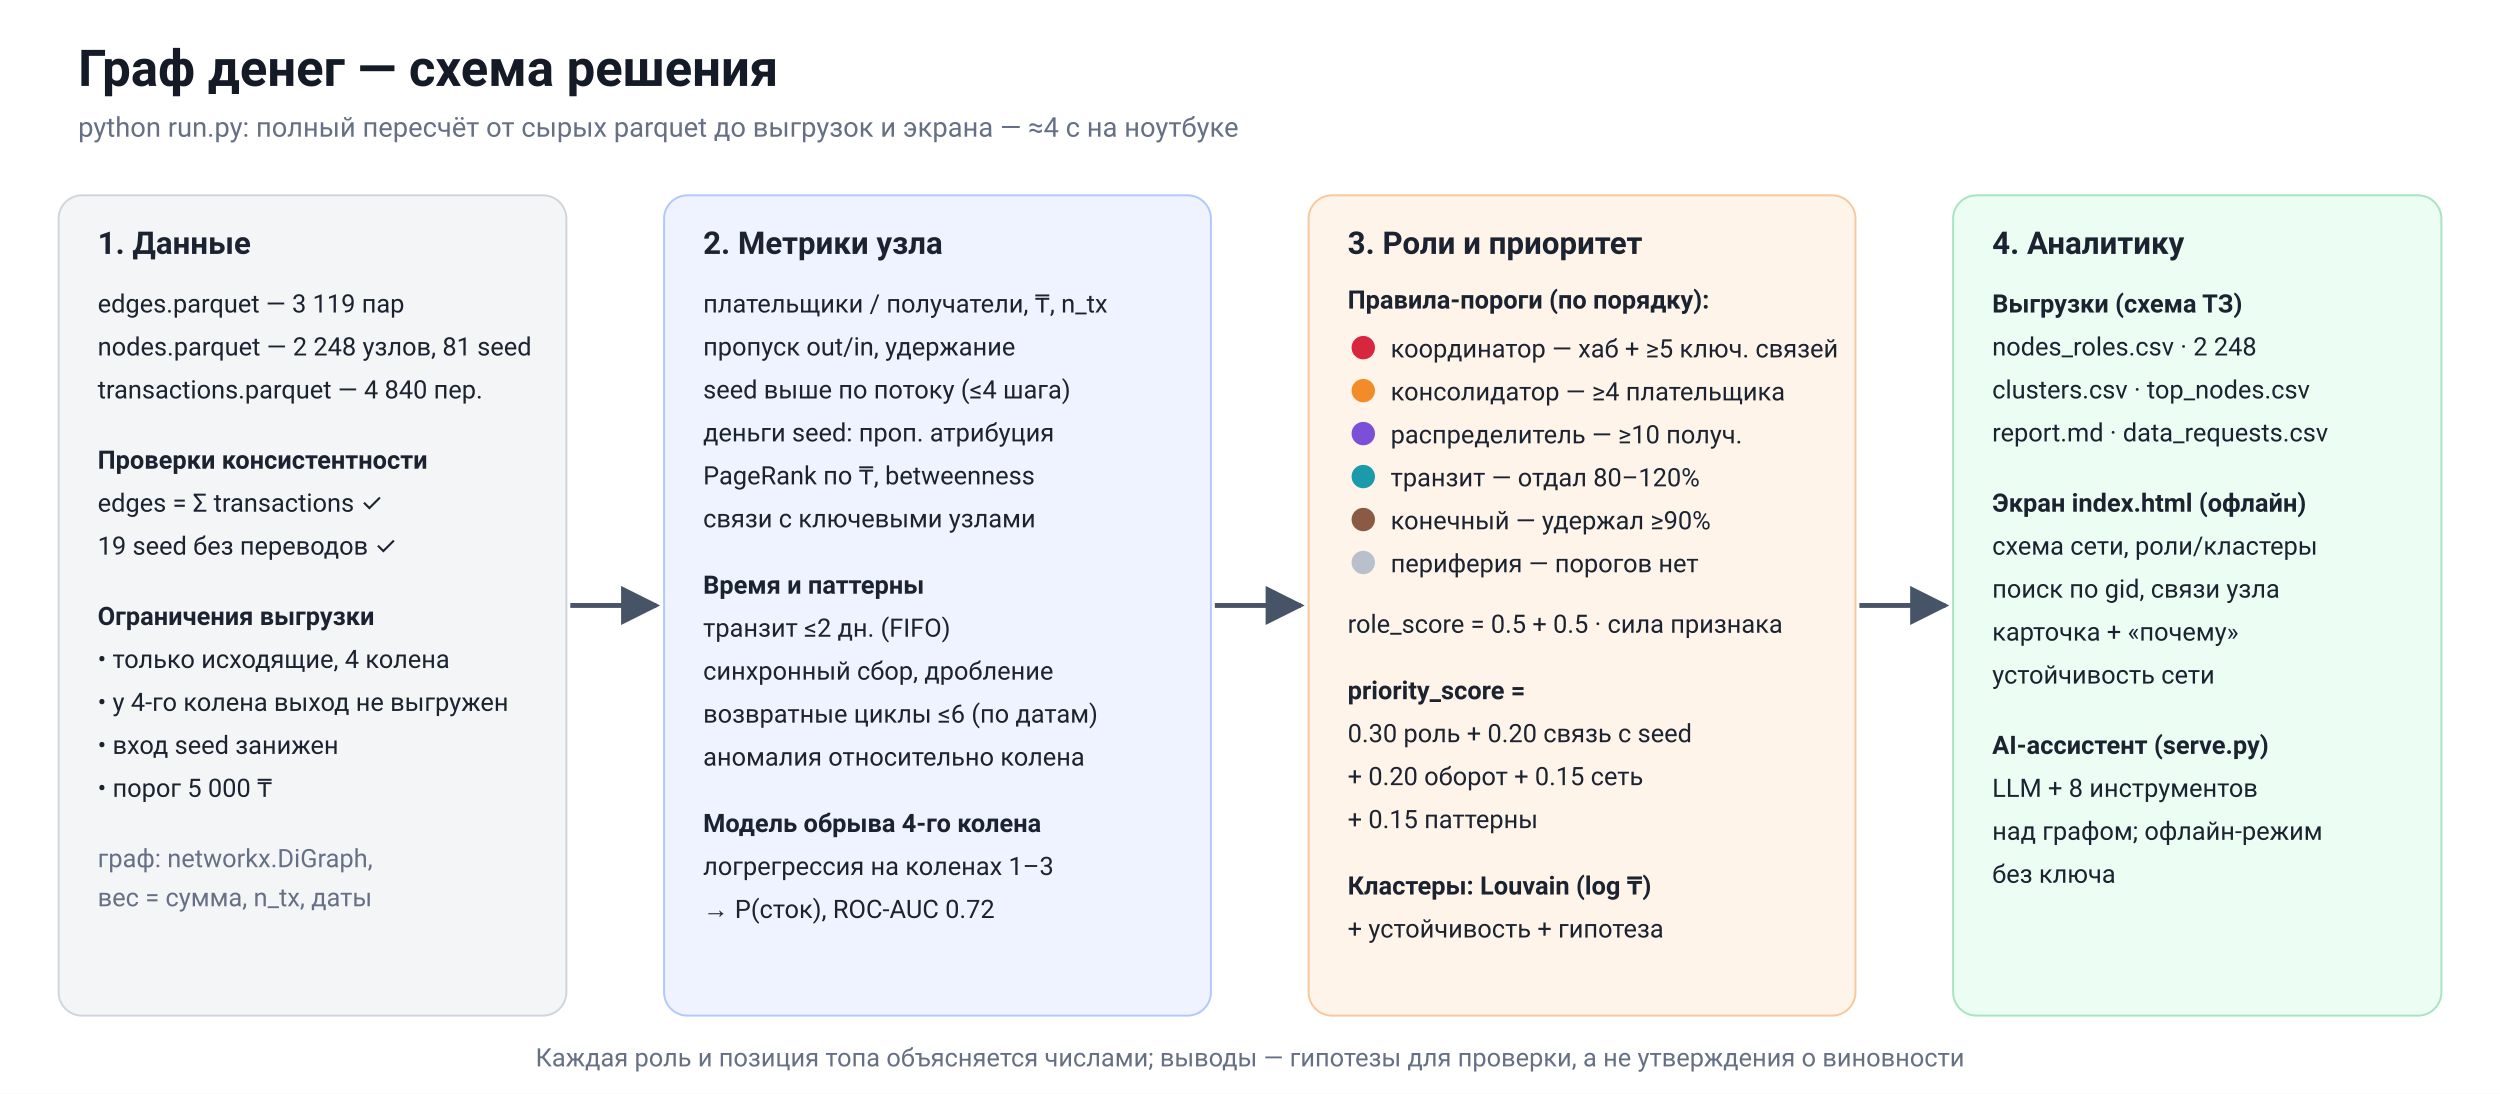
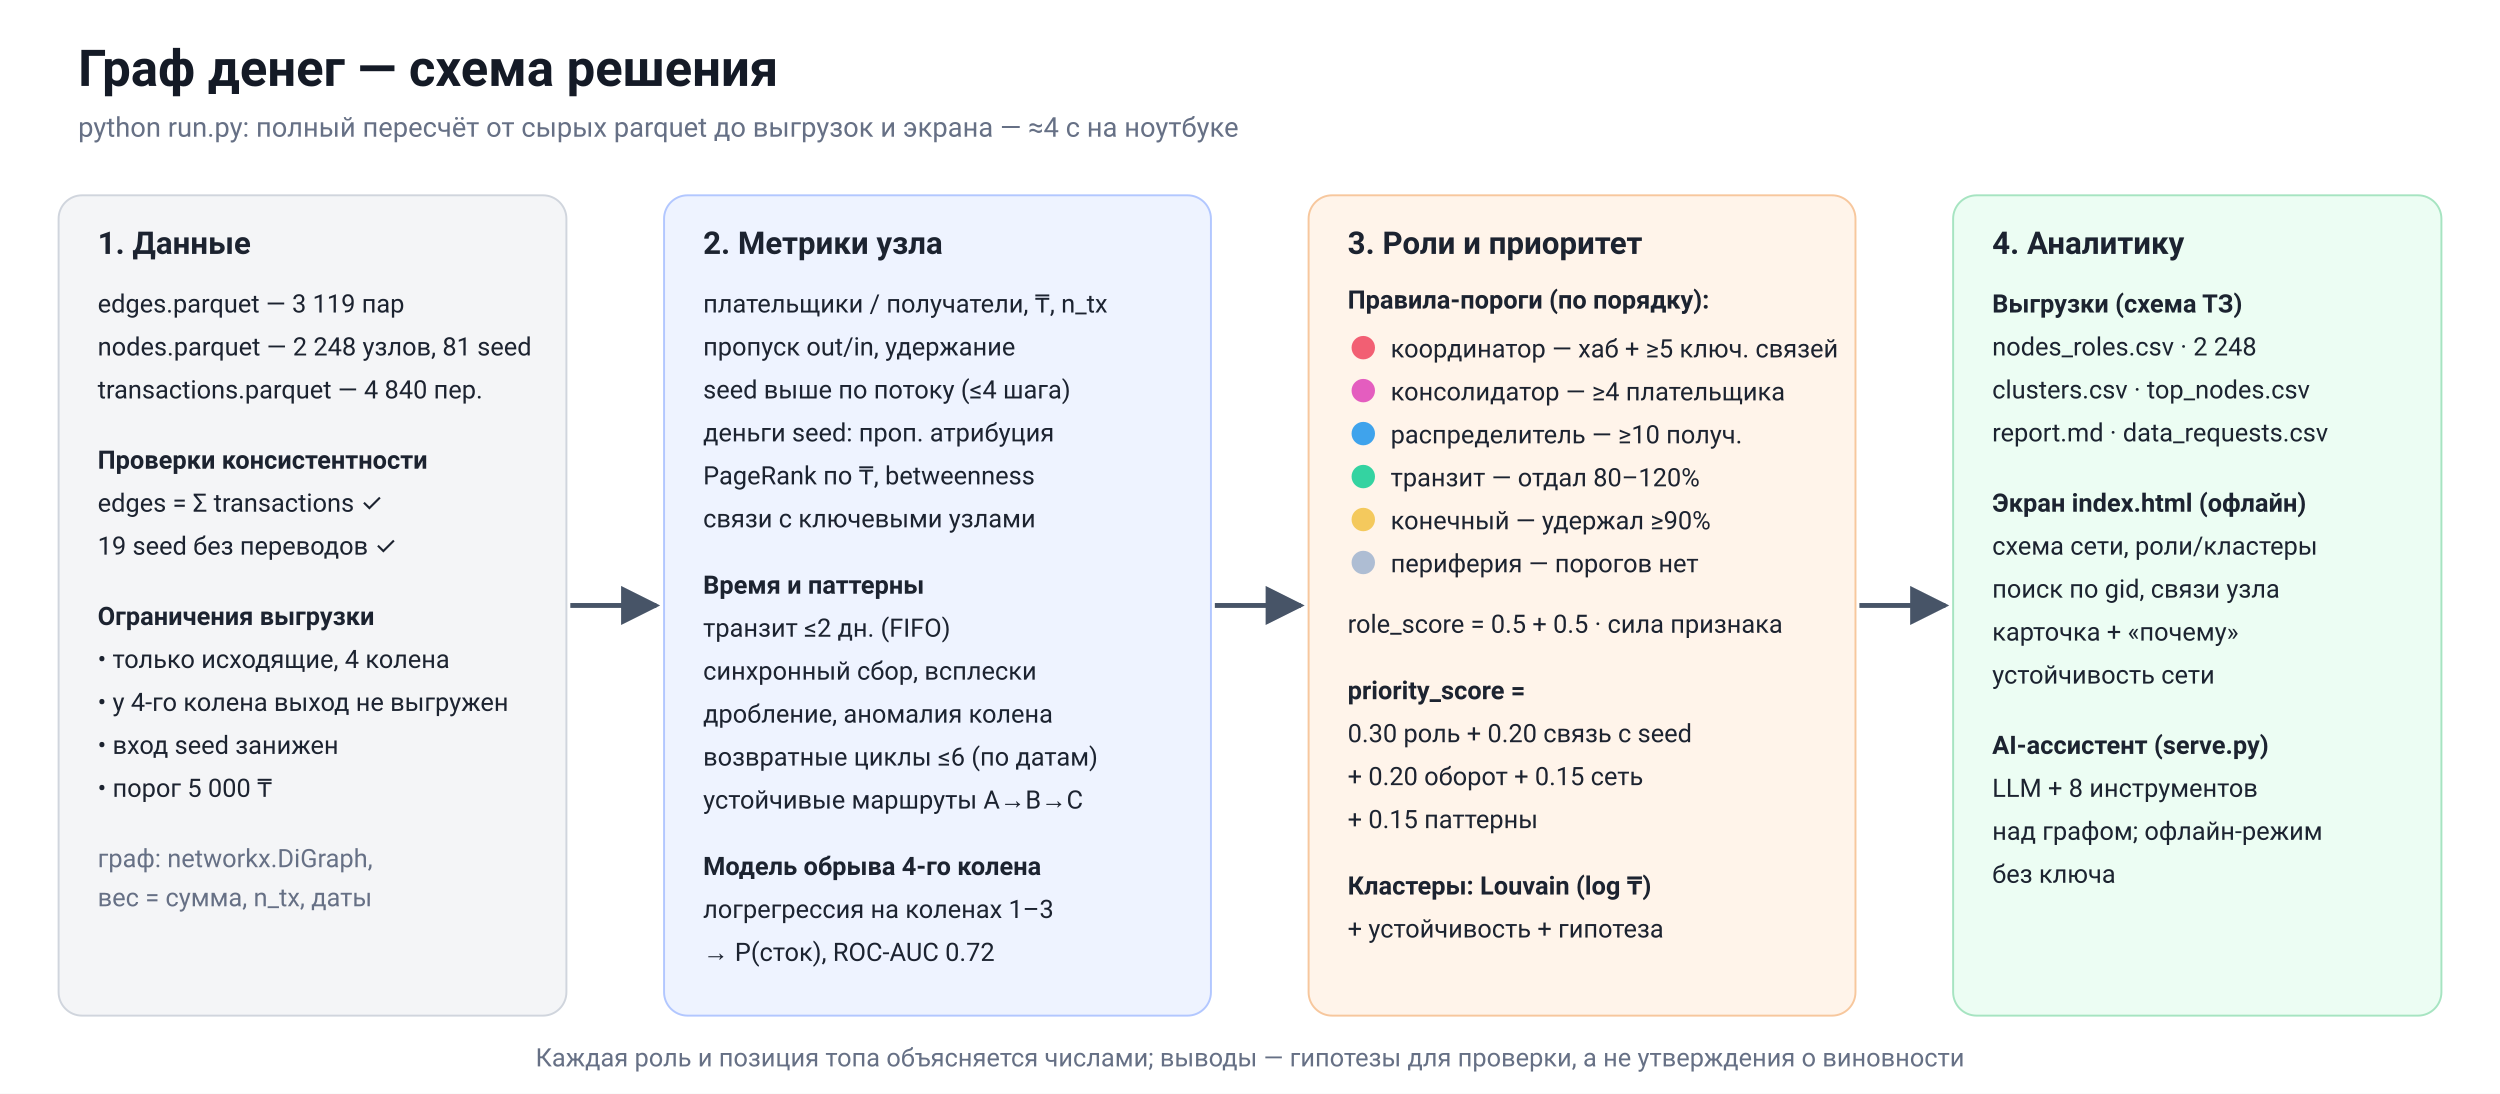
<svg xmlns="http://www.w3.org/2000/svg" viewBox="0 0 1280 560" width="1280" height="560" font-family="-apple-system, Segoe UI, Roboto, Arial, sans-serif">
  <defs>
    <marker id="a" viewBox="0 0 10 10" refX="9" refY="5" markerWidth="8" markerHeight="8" orient="auto">
      <path d="M0,0 L10,5 L0,10 z" fill="#475467" />
    </marker>
  </defs>
  <rect width="1280" height="560" fill="#ffffff" />
  <text x="40" y="44" font-size="26" font-weight="700" fill="#141a26">Граф денег — схема решения</text>
  <text x="40" y="70" font-size="14" fill="#667085">python run.py: полный пересчёт от сырых parquet до выгрузок и экрана — ≈4 с на ноутбуке</text>
  <g font-size="13" fill="#1c2330">
    <rect x="30" y="100" width="260" height="420" rx="12" fill="#f4f5f7" stroke="#d0d5dd" />
    <text x="50" y="130" font-size="16" font-weight="700">1. Данные</text>
    <text x="50" y="160">edges.parquet — 3 119 пар</text>
    <text x="50" y="182">nodes.parquet — 2 248 узлов, 81 seed</text>
    <text x="50" y="204">transactions.parquet — 4 840 пер.</text>
    <text x="50" y="240" font-weight="600">Проверки консистентности</text>
    <text x="50" y="262">edges = Σ transactions ✓</text>
    <text x="50" y="284">19 seed без переводов ✓</text>
    <text x="50" y="320" font-weight="600">Ограничения выгрузки</text>
    <text x="50" y="342">• только исходящие, 4 колена</text>
    <text x="50" y="364">• у 4-го колена выход не выгружен</text>
    <text x="50" y="386">• вход seed занижен</text>
    <text x="50" y="408">• порог 5 000 ₸</text>
    <text x="50" y="444" fill="#667085">граф: networkx.DiGraph,</text>
    <text x="50" y="464" fill="#667085">вес = сумма, n_tx, даты</text>
    <rect x="340" y="100" width="280" height="420" rx="12" fill="#eef3ff" stroke="#b2c7ff" />
    <text x="360" y="130" font-size="16" font-weight="700">2. Метрики узла</text>
    <text x="360" y="160">плательщики / получатели, ₸, n_tx</text>
    <text x="360" y="182">пропуск out/in, удержание</text>
    <text x="360" y="204">seed выше по потоку (≤4 шага)</text>
    <text x="360" y="226">деньги seed: проп. атрибуция</text>
    <text x="360" y="248">PageRank по ₸, betweenness</text>
    <text x="360" y="270">связи с ключевыми узлами</text>
    <text x="360" y="304" font-weight="600">Время и паттерны</text>
    <text x="360" y="326">транзит ≤2 дн. (FIFO)</text>
-     <text x="360" y="348">синхронный сбор, дробление</text>
-     <text x="360" y="370">возвратные циклы ≤6 (по датам)</text>
-     <text x="360" y="392">аномалия относительно колена</text>
-     <text x="360" y="426" font-weight="600">Модель обрыва 4-го колена</text>
-     <text x="360" y="448">логрегрессия на коленах 1–3</text>
-     <text x="360" y="470">→ P(сток), ROC-AUC 0.72</text>
+     <text x="360" y="348">синхронный сбор, всплески</text>
+     <text x="360" y="370">дробление, аномалия колена</text>
+     <text x="360" y="392">возвратные циклы ≤6 (по датам)</text>
+     <text x="360" y="414">устойчивые маршруты A→B→C</text>
+     <text x="360" y="448" font-weight="600">Модель обрыва 4-го колена</text>
+     <text x="360" y="470">логрегрессия на коленах 1–3</text>
+     <text x="360" y="492">→ P(сток), ROC-AUC 0.72</text>
    <rect x="670" y="100" width="280" height="420" rx="12" fill="#fff4ea" stroke="#f7c79d" />
    <text x="690" y="130" font-size="16" font-weight="700">3. Роли и приоритет</text>
    <text x="690" y="158" font-weight="600">Правила-пороги (по порядку):</text>
-     <circle cx="698" cy="178" r="6" fill="#d7263d" />
+     <circle cx="698" cy="178" r="6" fill="#f25f73" />
    <text x="712" y="183">координатор — хаб + ≥5 ключ. связей</text>
-     <circle cx="698" cy="200" r="6" fill="#f28c28" />
+     <circle cx="698" cy="200" r="6" fill="#e45dbf" />
    <text x="712" y="205">консолидатор — ≥4 плательщика</text>
-     <circle cx="698" cy="222" r="6" fill="#7b4fd6" />
+     <circle cx="698" cy="222" r="6" fill="#3fa3ec" />
    <text x="712" y="227">распределитель — ≥10 получ.</text>
-     <circle cx="698" cy="244" r="6" fill="#1b9aaa" />
+     <circle cx="698" cy="244" r="6" fill="#34d3a1" />
    <text x="712" y="249">транзит — отдал 80–120%</text>
-     <circle cx="698" cy="266" r="6" fill="#8a5a44" />
+     <circle cx="698" cy="266" r="6" fill="#f4c95d" />
    <text x="712" y="271">конечный — удержал ≥90%</text>
-     <circle cx="698" cy="288" r="6" fill="#b8c0cc" />
+     <circle cx="698" cy="288" r="6" fill="#aebdd3" />
    <text x="712" y="293">периферия — порогов нет</text>
    <text x="690" y="324">role_score = 0.5 + 0.5 · сила признака</text>
    <text x="690" y="358" font-weight="600">priority_score =</text>
    <text x="690" y="380">0.30 роль + 0.20 связь с seed</text>
    <text x="690" y="402">+ 0.20 оборот + 0.15 сеть</text>
    <text x="690" y="424">+ 0.15 паттерны</text>
    <text x="690" y="458" font-weight="600">Кластеры: Louvain (log ₸)</text>
    <text x="690" y="480">+ устойчивость + гипотеза</text>
    <rect x="1000" y="100" width="250" height="420" rx="12" fill="#ecfdf3" stroke="#a6e4c1" />
    <text x="1020" y="130" font-size="16" font-weight="700">4. Аналитику</text>
    <text x="1020" y="160" font-weight="600">Выгрузки (схема ТЗ)</text>
    <text x="1020" y="182">nodes_roles.csv · 2 248</text>
    <text x="1020" y="204">clusters.csv · top_nodes.csv</text>
    <text x="1020" y="226">report.md · data_requests.csv</text>
    <text x="1020" y="262" font-weight="600">Экран index.html (офлайн)</text>
    <text x="1020" y="284">схема сети, роли/кластеры</text>
    <text x="1020" y="306">поиск по gid, связи узла</text>
    <text x="1020" y="328">карточка + «почему»</text>
    <text x="1020" y="350">устойчивость сети</text>
    <text x="1020" y="386" font-weight="600">AI-ассистент (serve.py)</text>
    <text x="1020" y="408">LLM + 8 инструментов</text>
    <text x="1020" y="430">над графом; офлайн-режим</text>
    <text x="1020" y="452">без ключа</text>
  </g>
  <g stroke="#475467" stroke-width="2.5" fill="none" marker-end="url(#a)">
    <path d="M292 310 L336 310" />
    <path d="M622 310 L666 310" />
    <path d="M952 310 L996 310" />
  </g>
  <text x="640" y="546" font-size="13" fill="#667085" text-anchor="middle">Каждая роль и позиция топа объясняется числами; выводы — гипотезы для проверки, а не утверждения о виновности</text>
</svg>
